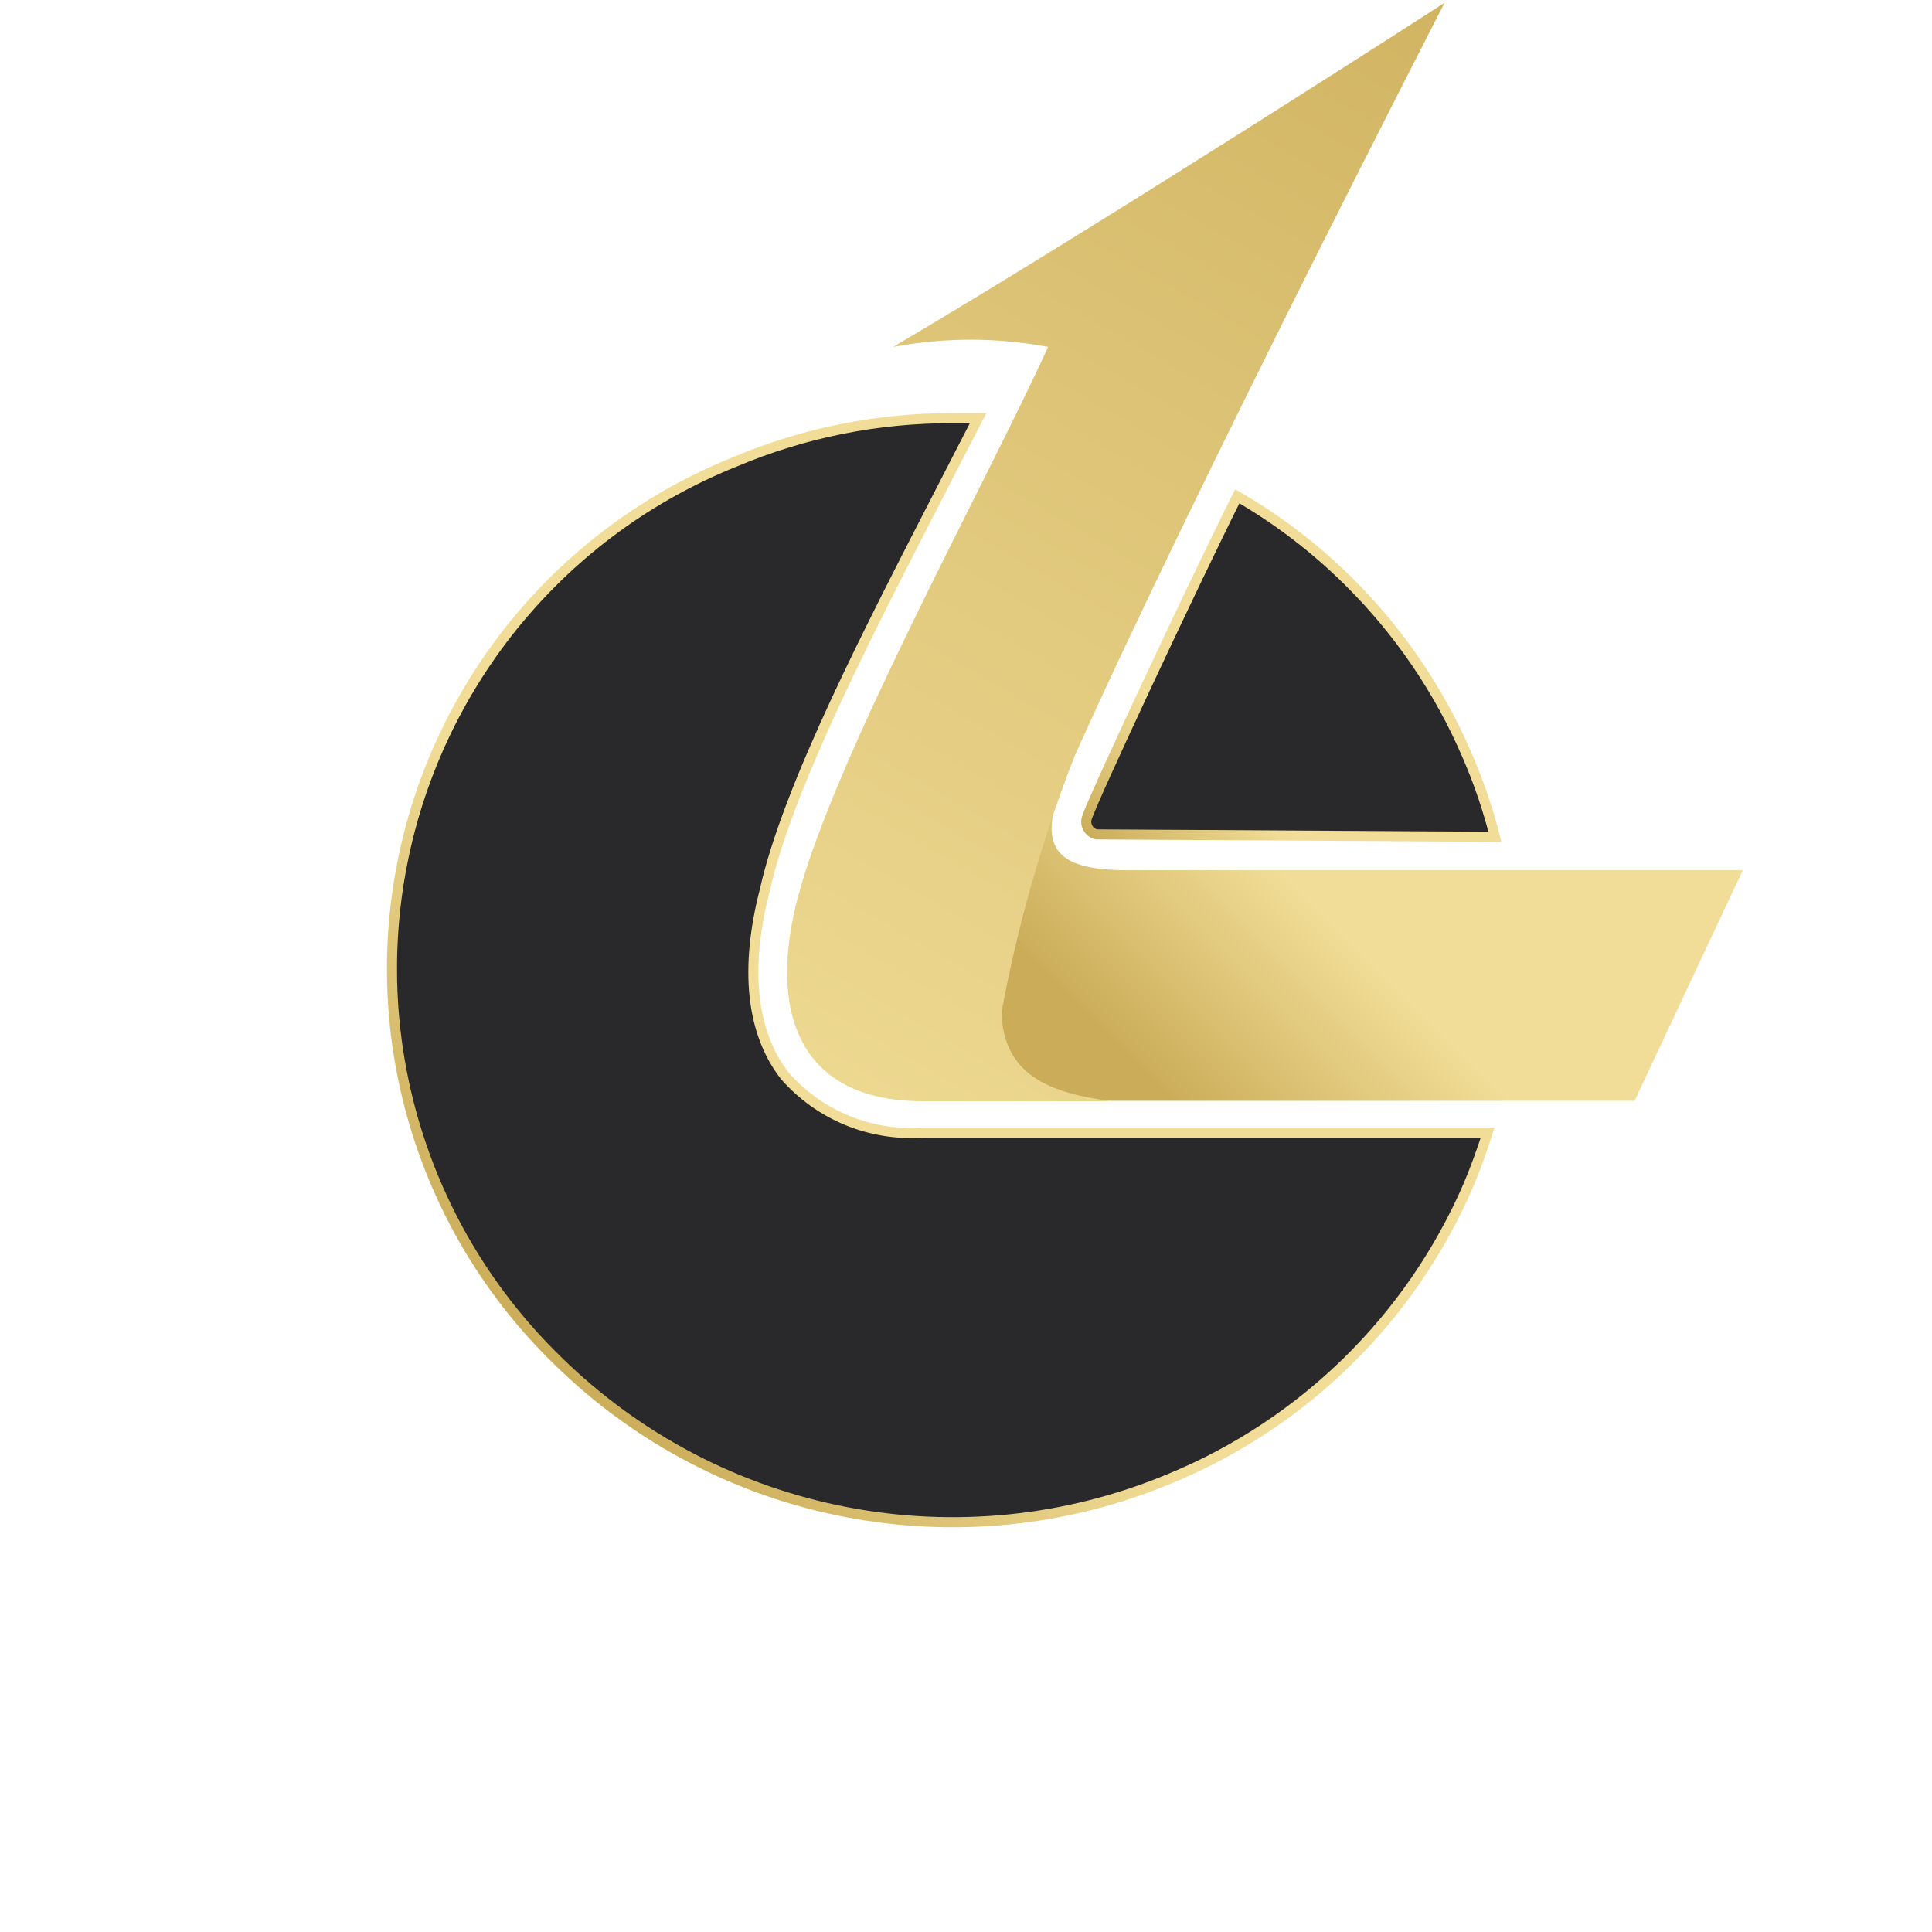
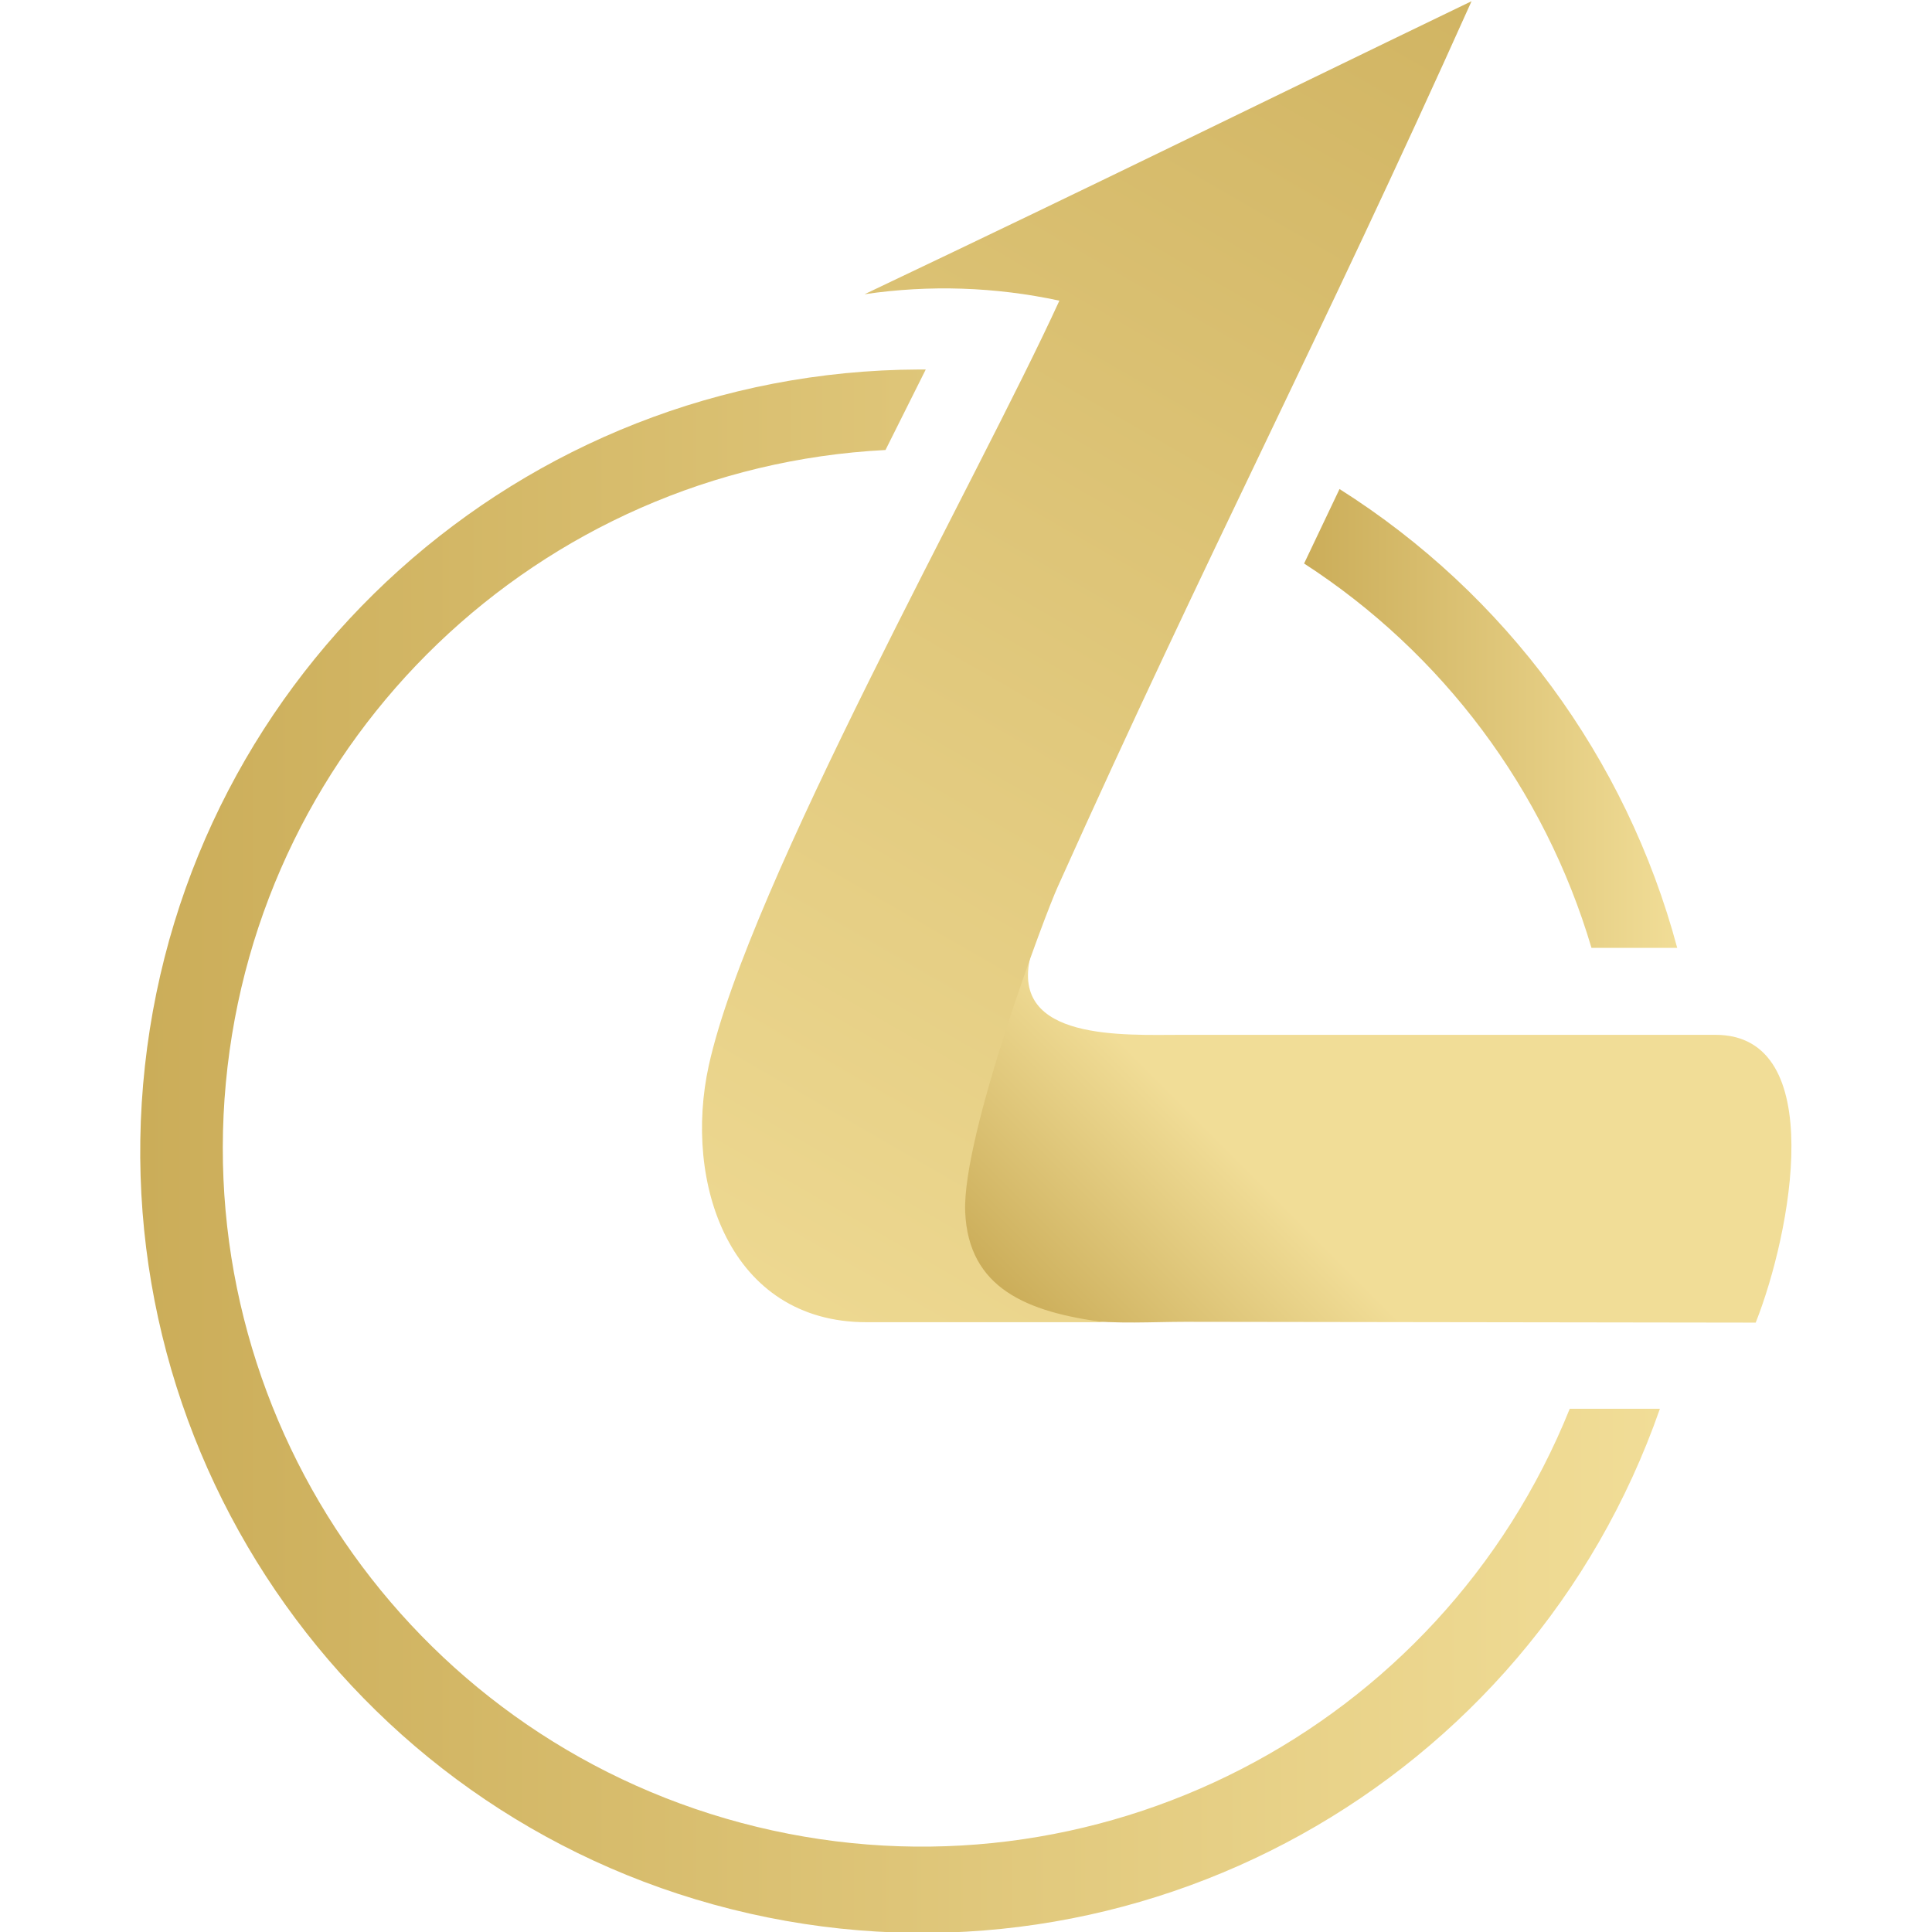
<svg xmlns="http://www.w3.org/2000/svg" xmlns:xlink="http://www.w3.org/1999/xlink" id="Layer_1" data-name="Layer 1" viewBox="0 0 48 48">
  <defs>
-     <style>.cls-1{fill:url(#linear-gradient);}.cls-2{fill:url(#linear-gradient-2);}.cls-3,.cls-4{fill:#29292b;stroke-miterlimit:10;stroke-width:0.25px;}.cls-3{stroke:url(#linear-gradient-3);}.cls-4{stroke:url(#linear-gradient-4);}</style>
-     <linearGradient id="linear-gradient" x1="40.89" y1="33.73" x2="29.44" y2="22.28" gradientTransform="matrix(1, 0, 0, -1, 0, 50)" gradientUnits="userSpaceOnUse">
+     <style>.cls-1{fill:url(#linear-gradient);}.cls-2{fill:url(#linear-gradient-2);}.cls-3{fill:url(#linear-gradient-3);}.cls-4{fill:url(#linear-gradient-4);}</style>
+     <linearGradient id="linear-gradient" x1="40.29" y1="-1249.87" x2="27.86" y2="-1262.3" gradientTransform="matrix(1, 0, 0, -1, 0, -1227.23)" gradientUnits="userSpaceOnUse">
      <stop offset="0.63" stop-color="#f1dd97" />
      <stop offset="1" stop-color="#cbad59" />
    </linearGradient>
-     <linearGradient id="linear-gradient-2" x1="17.92" y1="19.92" x2="38.65" y2="55.82" gradientTransform="matrix(1, 0, 0, -1, 0, 50)" gradientUnits="userSpaceOnUse">
+     <linearGradient id="linear-gradient-2" x1="15.38" y1="-1263.02" x2="40.02" y2="-1220.34" gradientTransform="matrix(1, 0, 0, -1, 0, -1227.23)" gradientUnits="userSpaceOnUse">
      <stop offset="0" stop-color="#f1dd97" />
      <stop offset="1" stop-color="#cbad59" />
    </linearGradient>
-     <linearGradient id="linear-gradient-3" x1="34.9" y1="34.34" x2="28.4" y2="27.84" xlink:href="#linear-gradient" />
-     <linearGradient id="linear-gradient-4" x1="30.96" y1="33.21" x2="13.81" y2="16.06" xlink:href="#linear-gradient" />
+     <linearGradient id="linear-gradient-3" x1="41.67" y1="17.85" x2="32.42" y2="17.85" gradientTransform="matrix(1, 0, 0, 1, 0, 0)" xlink:href="#linear-gradient-2" />
+     <linearGradient id="linear-gradient-4" x1="41.24" y1="28.58" x2="3.55" y2="28.58" gradientTransform="matrix(1, 0, 0, 1, 0, 0)" xlink:href="#linear-gradient-2" />
  </defs>
-   <path class="cls-1" d="M43.3,21.62H28c-1.71,0-2-.54-1.83-1.44h0a15.56,15.56,0,0,0-1.37,5c.06,1.54,1.21,2.06,2.81,2.17h13Z" />
-   <path class="cls-2" d="M27.62,27.36H22.93c-3.17,0-3.83-2.33-3.11-5.06.94-3.54,4.61-10.16,6.22-13.68a10.38,10.38,0,0,0-3.85,0C27.43,5.53,35.89.07,35.89.07s-6.18,12-9.19,18.71a35,35,0,0,0-1.82,6.38C24.94,26.73,26.1,27.16,27.62,27.36Z" />
-   <path class="cls-3" d="M33.5,14.44a13.47,13.47,0,0,0-2.76-2.11c-1.13,2.26-3.62,7.58-3.74,8h0a.32.32,0,0,0,.24.4h0c.27,0,9.9.06,9.9.06a13.09,13.09,0,0,0-.68-2A13.66,13.66,0,0,0,33.5,14.44Z" />
-   <path class="cls-4" d="M22.92,28.14a4.17,4.17,0,0,1-3.42-1.41c-.84-1.08-1-2.67-.5-4.61.58-2.59,2.61-6.5,4.41-10l.89-1.73h-.63a13.74,13.74,0,0,0-5.4,1.08A13.57,13.57,0,0,0,13.85,33.8a14,14,0,0,0,15.23,2.93,13.8,13.8,0,0,0,7.4-7.28c.18-.43.34-.87.48-1.31Z" />
+   <path class="cls-1" d="M43.62,32.86c.88-2.22,1.82-7.15-1-7.15H29.35c-1.41,0-4.26.16-3.75-1.94-.75,2.07-2.82,6-1,8,1.17,1.31,3.27,1.07,4.85,1.07Z" />
+   <path class="cls-2" d="M27.44,32.85H21.53c-3.41,0-4.56-3.47-3.92-6.38,1-4.52,6.69-14.58,8.71-19a13.58,13.58,0,0,0-4.84-.16c6.31-3,9.07-4.38,15.08-7.28-3.79,8.45-6.5,13.58-10.28,22-.3.65-2.38,6.18-2.3,8.08S25.52,32.6,27.44,32.85Z" />
+   <path class="cls-3" d="M39.54,23.55h2.13a19.44,19.44,0,0,0-8.39-11.4h0L32.4,14A17.2,17.2,0,0,1,39.54,23.55Z" />
+   <path class="cls-4" d="M39,35a17.36,17.36,0,1,1-17-23.82l1-2h-.17A19.42,19.42,0,1,0,41.24,35Z" />
</svg>
